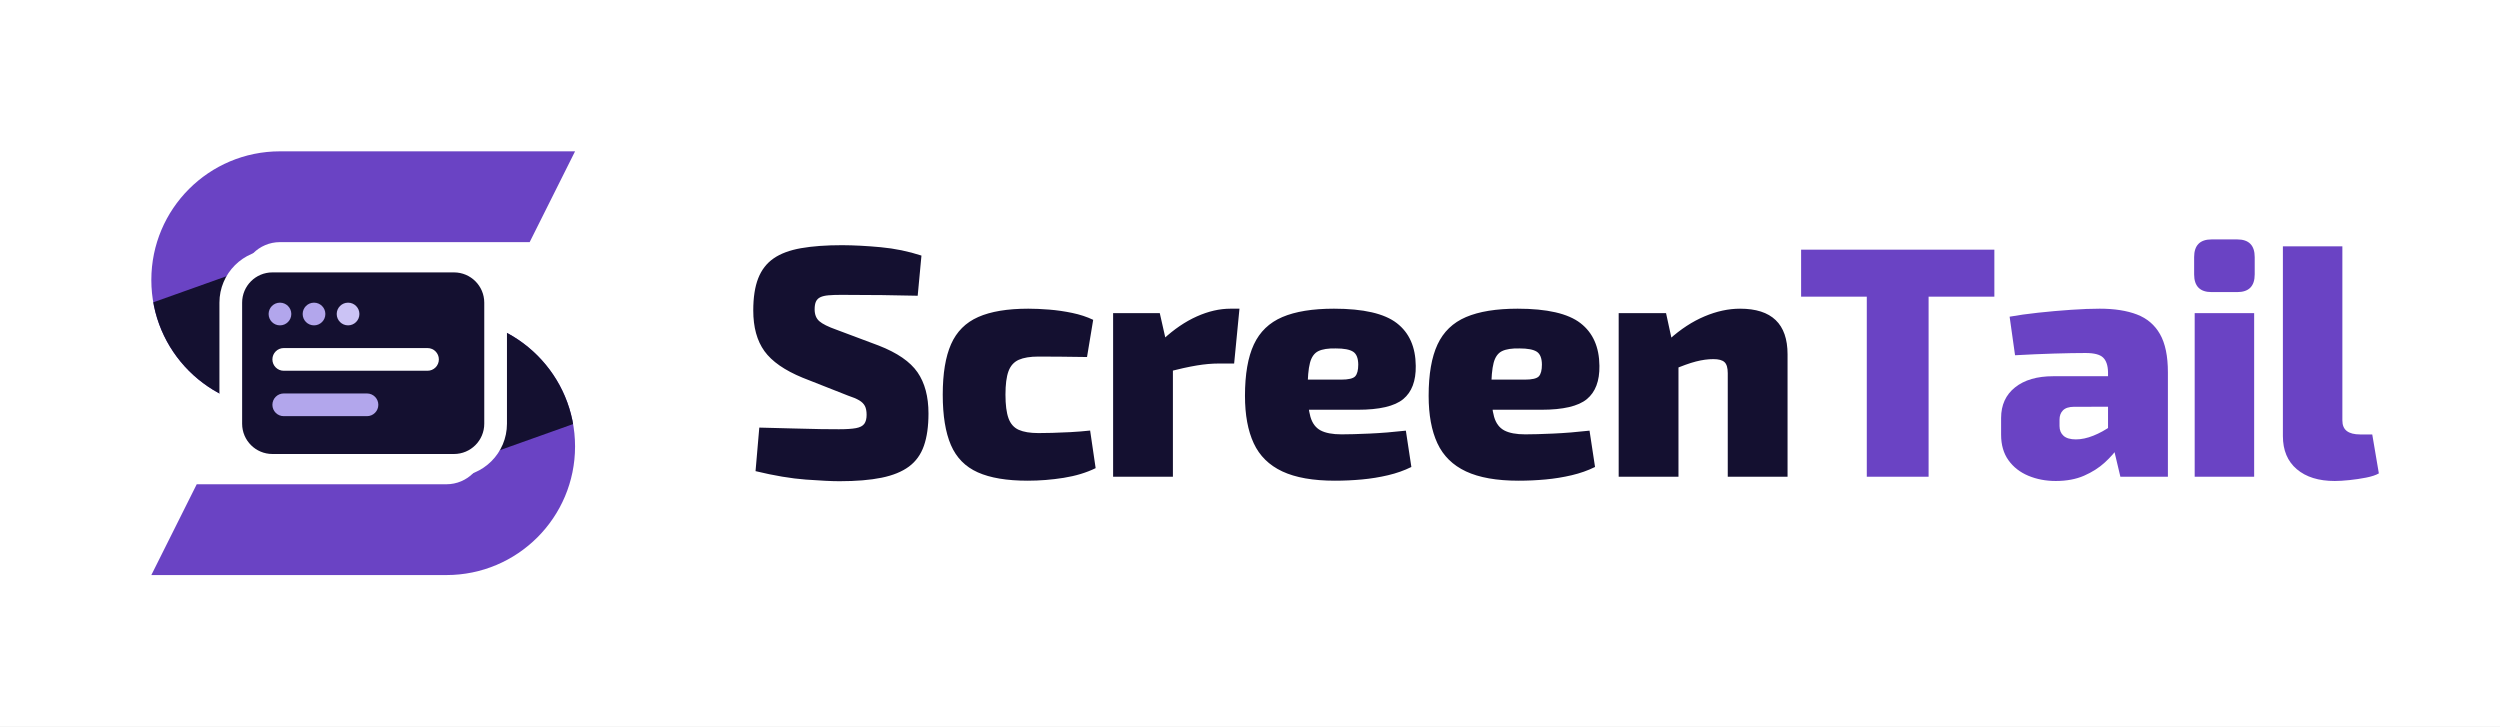
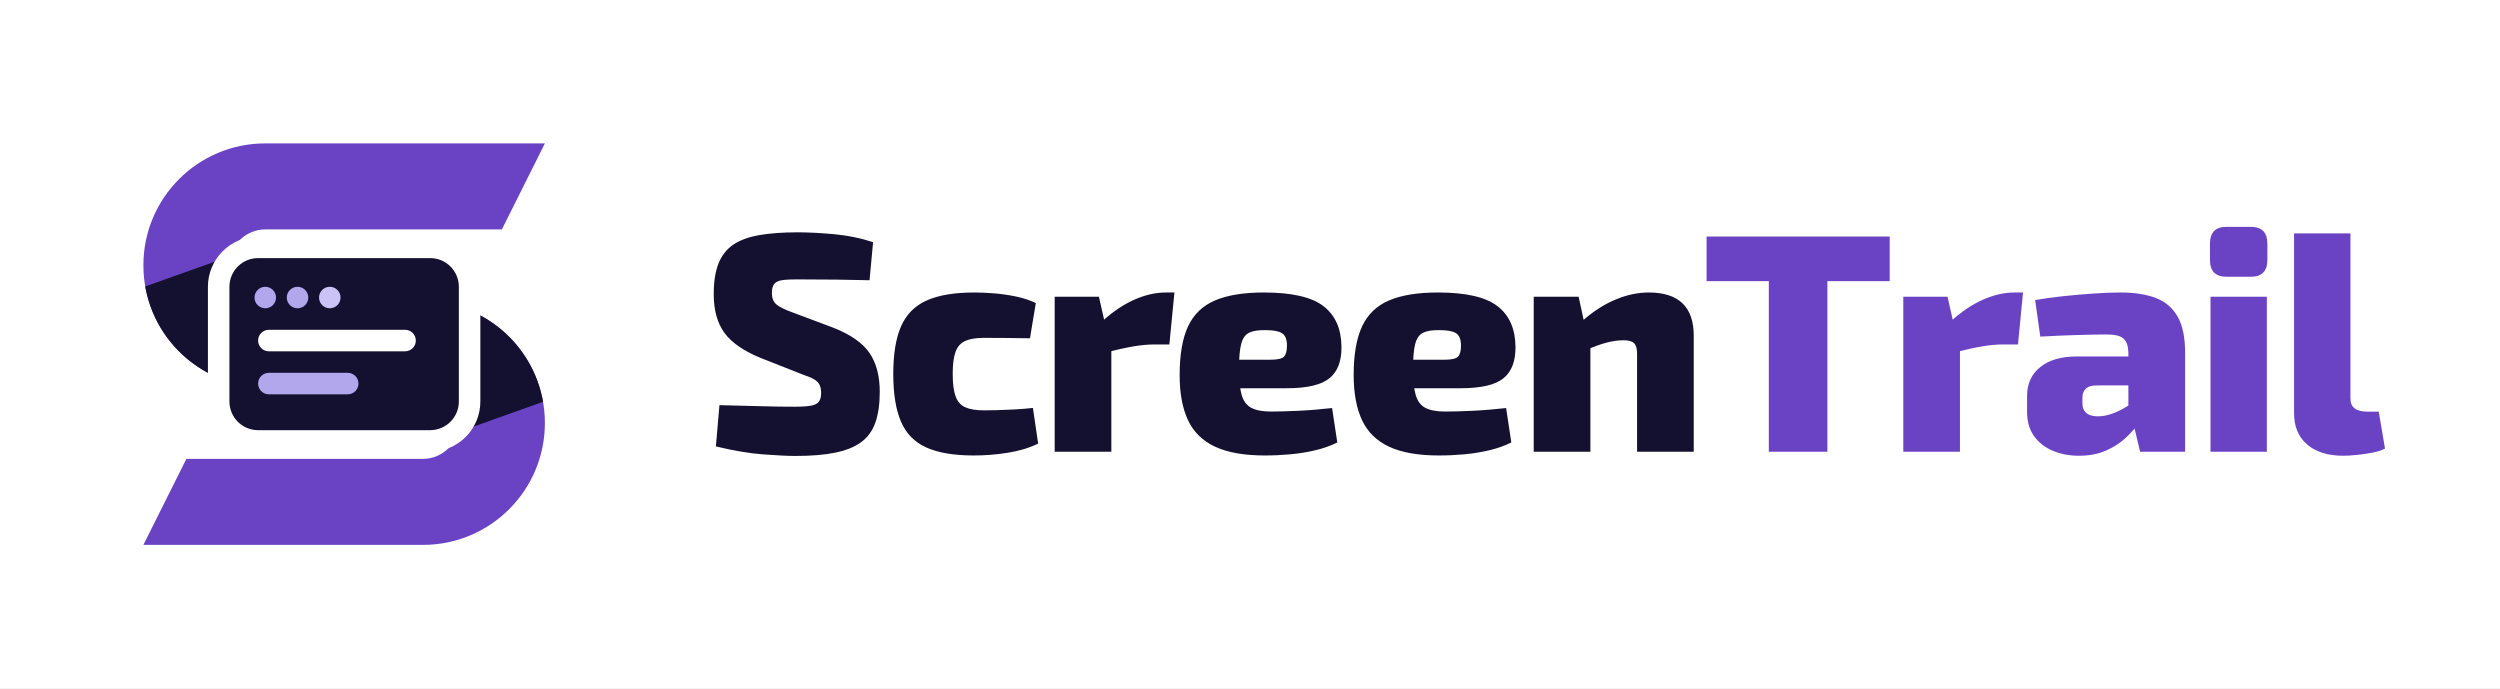
- <svg xmlns="http://www.w3.org/2000/svg" viewBox="0 0 330.4 96" role="img" aria-label="ScreenTail logo, horizontal, on white">
+ <svg xmlns="http://www.w3.org/2000/svg" viewBox="0 0 348.7 96" role="img" aria-label="ScreenTrail logo, horizontal, on white">
  <defs>
    <mask id="klhw" maskUnits="userSpaceOnUse" x="-4" y="-4" width="72" height="72">
      <rect x="-4" y="-4" width="72" height="72" fill="#fff" />
      <rect x="13" y="17" width="38" height="30" rx="7" fill="#000" />
    </mask>
    <clipPath id="ulhw">
      <path d="M16.17 19.71 L-10.04 29.05 L-8 64 L44 64 L44 19.71 Z" />
    </clipPath>
  </defs>
-   <rect width="330.4" height="96" fill="#FFFFFF" />
+   <rect width="348.7" height="96" fill="#FFFFFF" />
  <g transform="translate(16 16)">
    <g mask="url(#klhw)">
      <g>
        <path d="M60 4 L54 16 H21 A5 5 0 0 0 21 26 H32 V38 H21 A17 17 0 0 1 21 4 Z" fill="#6A43C4" />
        <path d="M60 4 L54 16 H21 A5 5 0 0 0 21 26 H32 V38 H21 A17 17 0 0 1 21 4 Z" fill="#141030" clip-path="url(#ulhw)" />
      </g>
      <g transform="rotate(180 32 32)">
        <path d="M60 4 L54 16 H21 A5 5 0 0 0 21 26 H32 V38 H21 A17 17 0 0 1 21 4 Z" fill="#6A43C4" />
        <path d="M60 4 L54 16 H21 A5 5 0 0 0 21 26 H32 V38 H21 A17 17 0 0 1 21 4 Z" fill="#141030" clip-path="url(#ulhw)" />
      </g>
    </g>
    <rect x="16" y="20" width="32" height="24" rx="4" fill="#141030" />
    <circle cx="21.0" cy="25.5" r="1.5" fill="#B2A6EC" />
    <circle cx="25.5" cy="25.5" r="1.5" fill="#B2A6EC" />
    <circle cx="30.0" cy="25.5" r="1.5" fill="#CBC3F5" />
    <rect x="20" y="30" width="22" height="3" rx="1.5" fill="#FFFFFF" />
    <rect x="20" y="36" width="14" height="3" rx="1.5" fill="#B2A6EC" />
  </g>
  <g transform="translate(98 63.0075) scale(0.0435)">
    <path d="M306.07 -703.547Q358.938 -703.32 422.926 -697.387Q486.914 -691.453 546.648 -671.945L535.234 -549.938Q490.688 -551.164 427.473 -551.891Q364.258 -552.617 303.109 -552.617Q280.031 -552.617 264.359 -551.277Q248.688 -549.938 239.422 -545.465Q230.156 -540.992 226.137 -532.254Q222.117 -523.516 222.117 -508.719Q222.117 -484.977 236.43 -472.531Q250.742 -460.086 288.234 -446.766L416.633 -398.617Q501.273 -365.695 534.641 -317.422Q568.008 -269.148 568.008 -192.242Q568.008 -133.789 554.121 -94.082Q540.234 -54.375 508.754 -31.008Q477.273 -7.641 425.539 2.953Q373.805 13.547 297.562 13.547Q262.789 13.547 195.527 8.613Q128.266 3.68 42.57 -17.055L53.984 -149.344Q113.758 -148.117 160.586 -146.617Q207.414 -145.117 241.535 -144.73Q275.656 -144.344 295.922 -144.344Q329.586 -144.344 347.711 -147.703Q365.836 -151.062 372.922 -160.754Q380.008 -170.445 380.008 -188.055Q380.008 -204.852 374.875 -214.863Q369.742 -224.875 357.59 -232.121Q345.438 -239.367 323.945 -246.367L185.586 -300.93Q103.625 -334.625 69.645 -381.625Q35.664 -428.625 35.664 -505.305Q35.664 -564.531 50.711 -602.965Q65.758 -641.398 97.512 -663.379Q129.266 -685.359 180.934 -694.453Q232.602 -703.547 306.07 -703.547ZM871.188 -510.602Q900.148 -510.602 934.883 -507.828Q969.617 -505.055 1004.691 -497.734Q1039.766 -490.414 1068.406 -476.773L1049.672 -363.766Q1005.07 -364.445 968.957 -364.785Q932.844 -365.125 902.203 -365.125Q864.312 -365.125 842.301 -355.312Q820.289 -345.5 811.09 -320.582Q801.891 -295.664 801.891 -249.414Q801.891 -203.164 811.09 -177.746Q820.289 -152.328 842.301 -142.516Q864.312 -132.703 902.203 -132.703Q918.75 -132.703 943.91 -133.316Q969.07 -133.93 999.277 -135.543Q1029.484 -137.156 1059.125 -140.383L1075.859 -26.148Q1033.445 -5.414 978.73 3.293Q924.016 12.0 869.414 12.0Q774.586 12.0 717.785 -13.387Q660.984 -38.773 636.164 -96.32Q611.344 -153.867 611.344 -249.414Q611.344 -345.734 636.664 -402.895Q661.984 -460.055 719.172 -485.328Q776.359 -510.602 871.188 -510.602ZM1270.727 -497.055 1293.328 -397.094 1310.609 -384.414V0.0H1128.93V-497.055ZM1512.82 -510.602 1496.633 -343.977H1449.297Q1418.672 -343.977 1383.02 -338.078Q1347.367 -332.18 1291.555 -317.969L1280.688 -417.375Q1330.82 -463.695 1383.387 -487.148Q1435.953 -510.602 1485.406 -510.602ZM1799.977 -510.602Q1933.953 -510.602 1990.801 -466.734Q2047.648 -422.867 2048.422 -336.906Q2049.422 -268.039 2010.207 -235.793Q1970.992 -203.547 1872.094 -203.547H1599.695V-295.07H1821.477Q1855.25 -295.07 1864.477 -305.195Q1873.703 -315.32 1873.703 -340.773Q1873.477 -369.984 1858.078 -379.93Q1842.68 -389.875 1805.523 -389.875Q1771.086 -390.648 1752.574 -381.723Q1734.062 -372.797 1726.977 -345.898Q1719.891 -319.0 1719.891 -264.695Q1719.891 -211.445 1728.43 -182.047Q1736.969 -152.648 1759.367 -140.742Q1781.766 -128.836 1823.07 -128.836Q1855.109 -128.836 1907.797 -131.176Q1960.484 -133.516 2018.367 -140.062L2035.102 -29.695Q2002.82 -13.734 1964.293 -4.641Q1925.766 4.453 1884.852 8.227Q1843.938 12.0 1802.789 12.0Q1703.32 12.0 1643.039 -16.207Q1582.758 -44.414 1556.164 -101.688Q1529.57 -158.961 1529.57 -245.773Q1529.57 -344.094 1556.551 -401.914Q1583.531 -459.734 1643.086 -485.168Q1702.641 -510.602 1799.977 -510.602ZM2357.977 -510.602Q2491.953 -510.602 2548.801 -466.734Q2605.648 -422.867 2606.422 -336.906Q2607.422 -268.039 2568.207 -235.793Q2528.992 -203.547 2430.094 -203.547H2157.695V-295.07H2379.477Q2413.25 -295.07 2422.477 -305.195Q2431.703 -315.32 2431.703 -340.773Q2431.477 -369.984 2416.078 -379.93Q2400.68 -389.875 2363.523 -389.875Q2329.086 -390.648 2310.574 -381.723Q2292.062 -372.797 2284.977 -345.898Q2277.891 -319.0 2277.891 -264.695Q2277.891 -211.445 2286.43 -182.047Q2294.969 -152.648 2317.367 -140.742Q2339.766 -128.836 2381.07 -128.836Q2413.109 -128.836 2465.797 -131.176Q2518.484 -133.516 2576.367 -140.062L2593.102 -29.695Q2560.82 -13.734 2522.293 -4.641Q2483.766 4.453 2442.852 8.227Q2401.938 12.0 2360.789 12.0Q2261.32 12.0 2201.039 -16.207Q2140.758 -44.414 2114.164 -101.688Q2087.57 -158.961 2087.57 -245.773Q2087.57 -344.094 2114.551 -401.914Q2141.531 -459.734 2201.086 -485.168Q2260.641 -510.602 2357.977 -510.602ZM3033.633 -510.602Q3178.008 -510.602 3178.008 -371.961V0.0H2996.328V-314.703Q2996.328 -338.953 2986.516 -348.172Q2976.703 -357.391 2952.625 -357.391Q2927.734 -357.391 2899.363 -350.086Q2870.992 -342.781 2827.555 -324.117L2818.914 -417.602Q2870.5 -463.922 2925.727 -487.262Q2980.953 -510.602 3033.633 -510.602ZM2808.859 -497.055 2830.555 -397.094 2846.609 -384.414V0.0H2664.93V-497.055Z" fill="#141030" />
-     <path transform="translate(3206 0)" d="M400.516 -690.0V0.0H212.742V-690.0ZM600.312 -690.0V-547.031H13.172V-690.0ZM920.336 -510.602Q987.484 -510.602 1033.492 -493.008Q1079.5 -475.414 1103.527 -433.293Q1127.555 -391.172 1127.555 -317.477V0.0H983.211L957.836 -106.773L945.648 -124.734V-318.25Q944.875 -348.555 930.562 -362.254Q916.25 -375.953 877.586 -375.953Q838.812 -375.953 782.086 -374.273Q725.359 -372.594 663.172 -369.141L646.664 -486.281Q683.758 -493.055 733.539 -498.441Q783.32 -503.828 833.055 -507.215Q882.789 -510.602 920.336 -510.602ZM1055.844 -305.414 1054.844 -212.797 841.953 -212.57Q819.328 -212.344 808.809 -201.805Q798.289 -191.266 798.289 -173.414V-154.016Q798.289 -135.352 810.488 -124.426Q822.688 -113.5 847.992 -113.5Q872.898 -113.5 901.051 -124.773Q929.203 -136.047 955.922 -154.953Q982.641 -173.859 1002.586 -196.258V-132.484Q994.68 -116.164 978.434 -91.863Q962.188 -67.562 936.008 -43.488Q909.828 -19.414 873.008 -3.273Q836.188 12.867 786.906 12.867Q741.586 12.867 703.559 -3.02Q665.531 -18.906 643.164 -50.18Q620.797 -81.453 620.797 -127.773V-178.453Q620.797 -237.773 663.258 -271.594Q705.719 -305.414 779.0 -305.414ZM1389.609 -497.055V0.0H1208.93V-497.055ZM1338.219 -721.07Q1391.289 -721.07 1391.289 -667.227V-614.867Q1391.289 -561.023 1338.219 -561.023H1260.32Q1207.25 -561.023 1207.25 -614.867V-667.227Q1207.25 -721.07 1260.32 -721.07ZM1657.609 -700.0V-171.125Q1657.609 -149.18 1671.242 -138.867Q1684.875 -128.555 1711.461 -128.555H1748.406L1768.461 -10.188Q1754.82 -2.32 1729.812 2.613Q1704.805 7.547 1678.797 10.207Q1652.789 12.867 1634.602 12.867Q1561.266 12.867 1519.098 -23.0Q1476.93 -58.867 1476.93 -123.508V-700.0Z" fill="#6A43C4" />
+     <path transform="translate(3206 0)" d="M400.516 -690.0V0.0H212.742V-690.0ZM600.312 -690.0V-547.031H13.172V-690.0ZM785.727 -497.055 808.328 -397.094 825.609 -384.414V0.0H643.93V-497.055ZM1027.82 -510.602 1011.633 -343.977H964.297Q933.672 -343.977 898.02 -338.078Q862.367 -332.18 806.555 -317.969L795.688 -417.375Q845.82 -463.695 898.387 -487.148Q950.953 -510.602 1000.406 -510.602ZM1340.336 -510.602Q1407.484 -510.602 1453.492 -493.008Q1499.5 -475.414 1523.527 -433.293Q1547.555 -391.172 1547.555 -317.477V0.0H1403.211L1377.836 -106.773L1365.648 -124.734V-318.25Q1364.875 -348.555 1350.562 -362.254Q1336.25 -375.953 1297.586 -375.953Q1258.812 -375.953 1202.086 -374.273Q1145.359 -372.594 1083.172 -369.141L1066.664 -486.281Q1103.758 -493.055 1153.539 -498.441Q1203.32 -503.828 1253.055 -507.215Q1302.789 -510.602 1340.336 -510.602ZM1475.844 -305.414 1474.844 -212.797 1261.953 -212.57Q1239.328 -212.344 1228.809 -201.805Q1218.289 -191.266 1218.289 -173.414V-154.016Q1218.289 -135.352 1230.488 -124.426Q1242.688 -113.5 1267.992 -113.5Q1292.898 -113.5 1321.051 -124.773Q1349.203 -136.047 1375.922 -154.953Q1402.641 -173.859 1422.586 -196.258V-132.484Q1414.68 -116.164 1398.434 -91.863Q1382.188 -67.562 1356.008 -43.488Q1329.828 -19.414 1293.008 -3.273Q1256.188 12.867 1206.906 12.867Q1161.586 12.867 1123.559 -3.02Q1085.531 -18.906 1063.164 -50.18Q1040.797 -81.453 1040.797 -127.773V-178.453Q1040.797 -237.773 1083.258 -271.594Q1125.719 -305.414 1199.0 -305.414ZM1809.609 -497.055V0.0H1628.93V-497.055ZM1758.219 -721.07Q1811.289 -721.07 1811.289 -667.227V-614.867Q1811.289 -561.023 1758.219 -561.023H1680.32Q1627.25 -561.023 1627.25 -614.867V-667.227Q1627.25 -721.07 1680.32 -721.07ZM2077.609 -700.0V-171.125Q2077.609 -149.18 2091.242 -138.867Q2104.875 -128.555 2131.461 -128.555H2168.406L2188.461 -10.188Q2174.82 -2.32 2149.812 2.613Q2124.805 7.547 2098.797 10.207Q2072.789 12.867 2054.602 12.867Q1981.266 12.867 1939.098 -23.0Q1896.93 -58.867 1896.93 -123.508V-700.0Z" fill="#6A43C4" />
  </g>
</svg>
